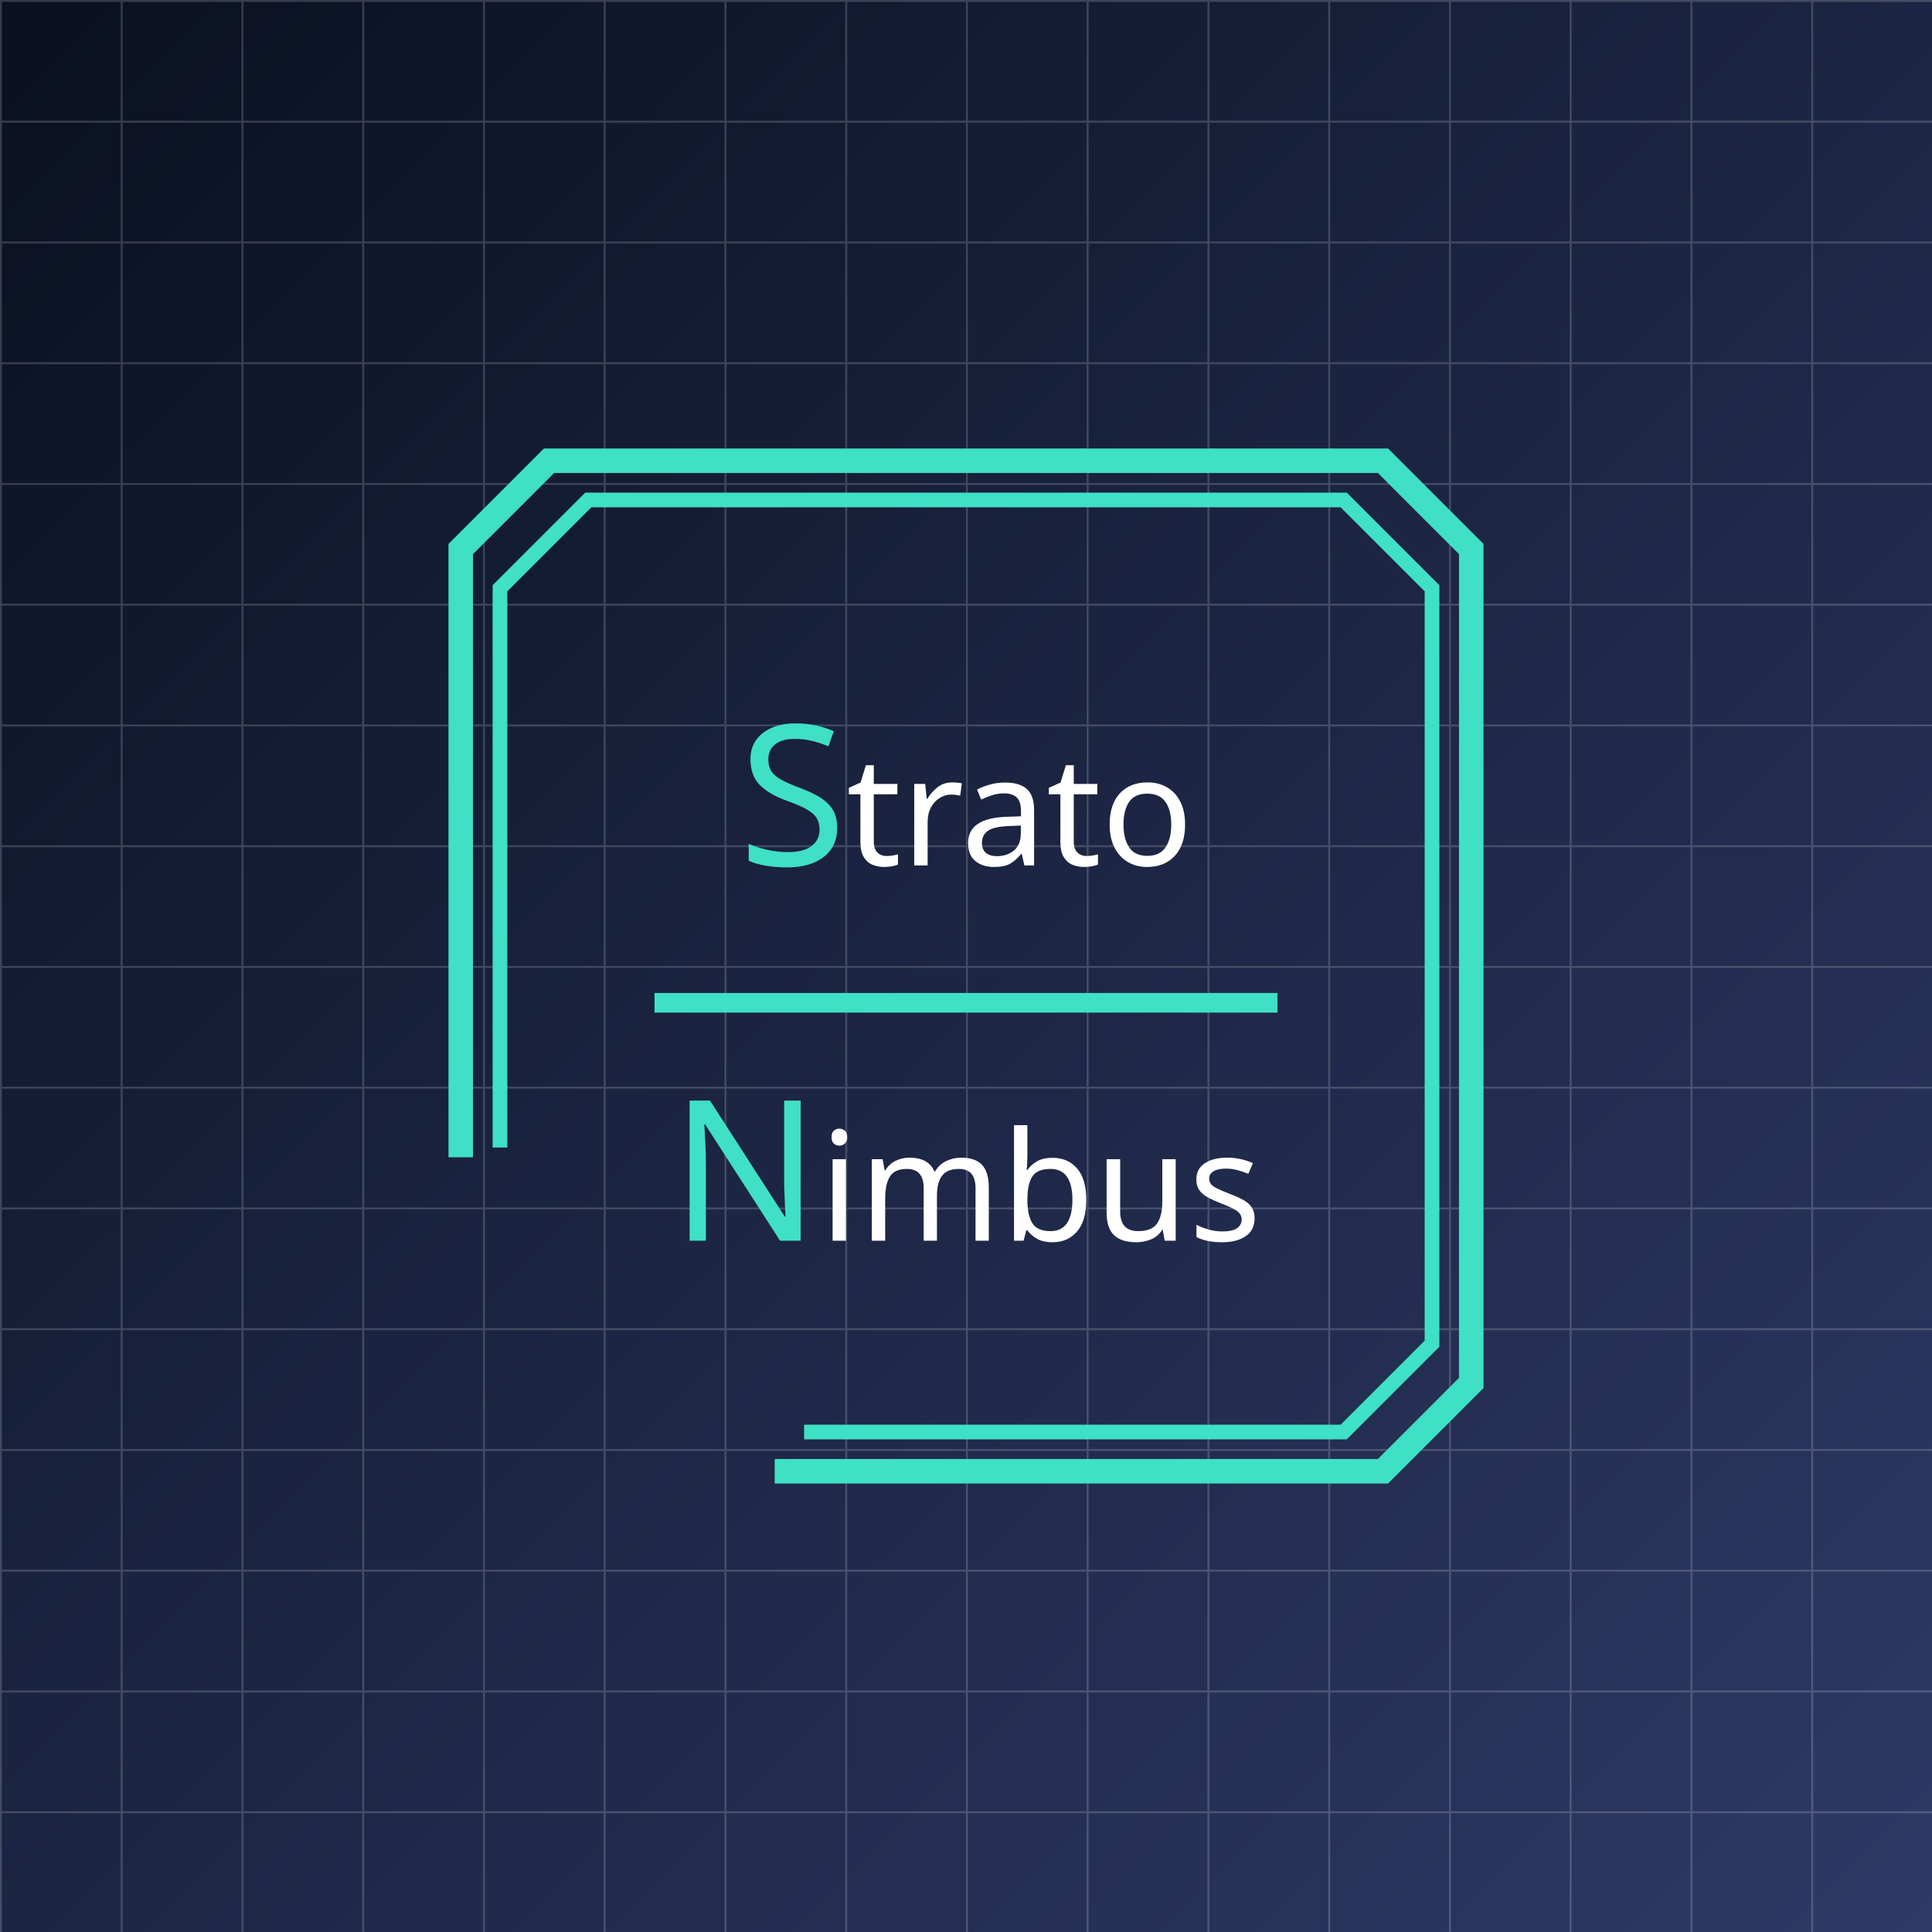
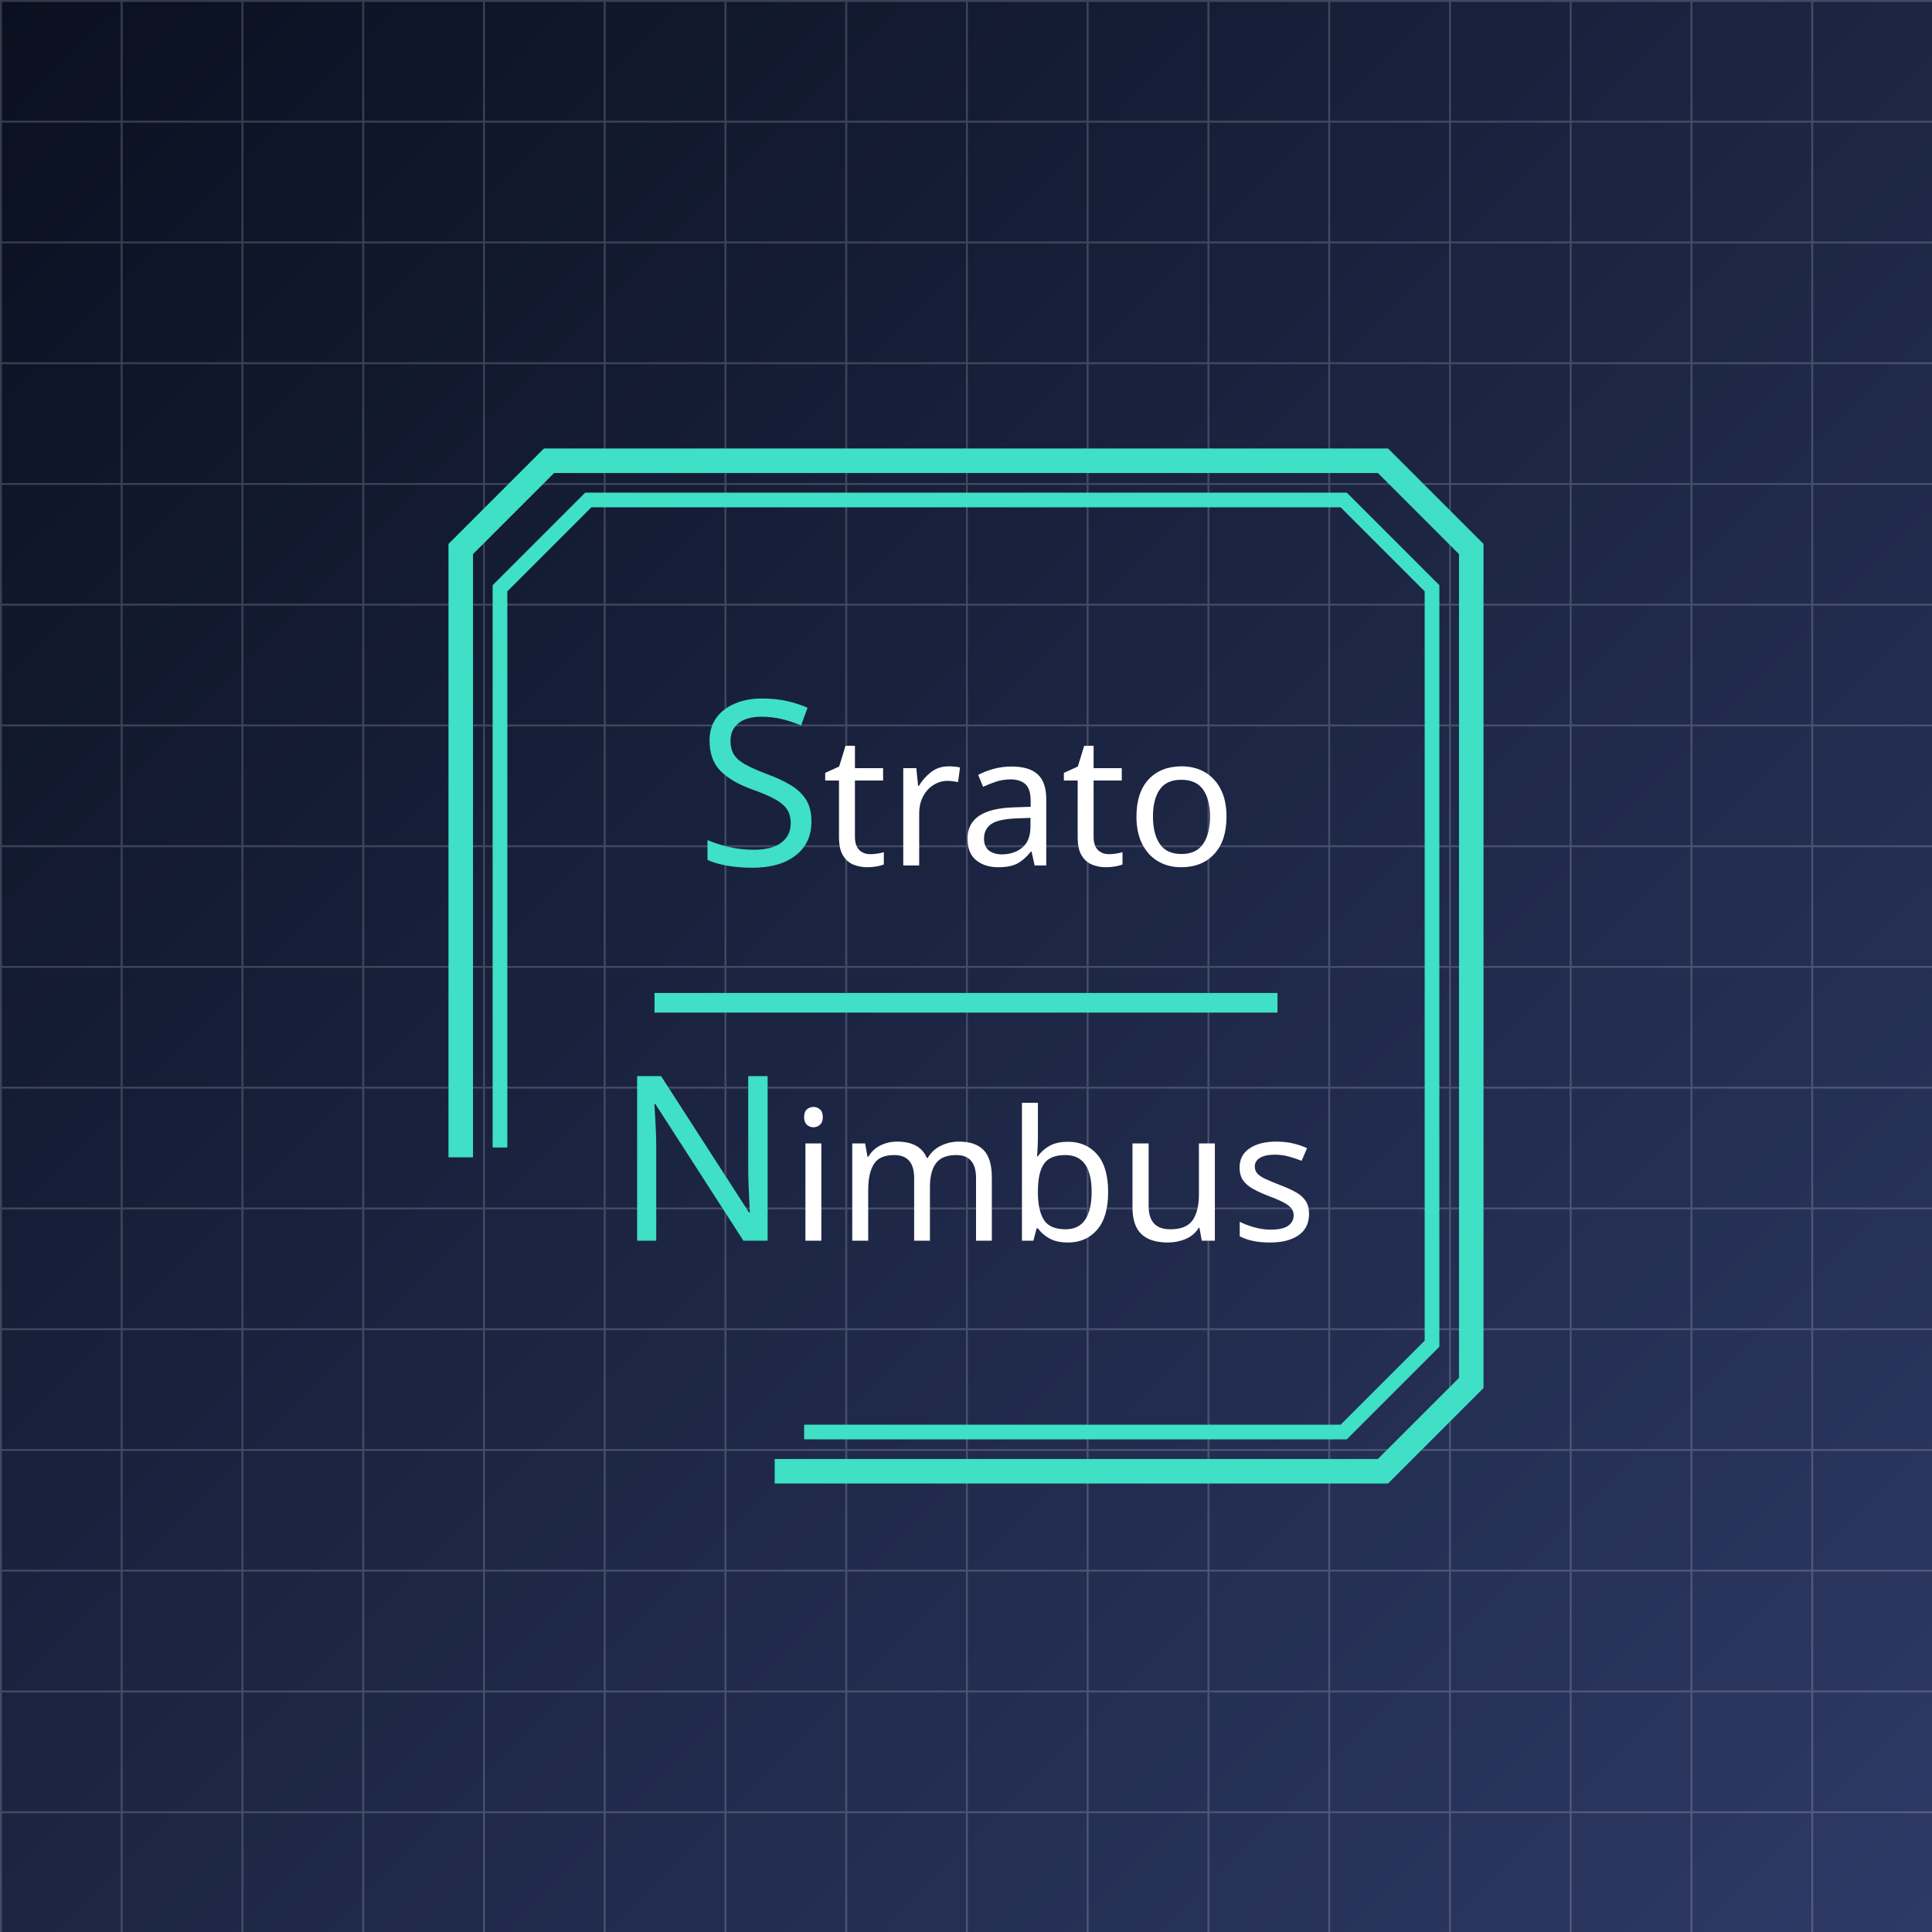
<svg xmlns="http://www.w3.org/2000/svg" width="512" height="512" viewBox="0 0 512 512">
  <defs>
    <linearGradient id="bg" x1="0" y1="0" x2="1" y2="1">
      <stop offset="0%" stop-color="#0a1020" />
      <stop offset="100%" stop-color="#2e3a66" />
    </linearGradient>
    <pattern id="grid" width="32" height="32" patternUnits="userSpaceOnUse">
      <path d="M 32 0 L 0 0 0 32" fill="none" stroke="rgba(255,255,255,0.18)" stroke-width="1" />
    </pattern>
  </defs>
  <rect width="512" height="512" fill="url(#bg)" />
  <rect width="512" height="512" fill="url(#grid)" />
  <g transform="translate(256 256) scale(0.65) translate(-256 -256)">
    <polyline points="50,334 50,86 86,50 426,50 462,86 462,426 426,462 178,462" fill="none" stroke="#3FE0C5" stroke-width="10" stroke-linejoin="miter" />
    <polyline points="66,330 66,102 102,66 410,66 446,102 446,410 410,446 190,446" fill="none" stroke="#3FE0C5" stroke-width="6" stroke-linejoin="miter" />
    <g font-family="Tourney" font-weight="500" text-anchor="middle" fill="#ffffff">
-       <text x="256" y="215" font-size="62">
-         <tspan fill="#3FE0C5" font-size="80">S</tspan>trato</text>
+       <text x="256" y="215" font-size="74">
+         <tspan fill="#3FE0C5" font-size="94">S</tspan>trato</text>
      <line x1="133" y1="271" x2="379" y2="271" stroke="#3FE0C5" stroke-width="8" stroke-linecap="square" />
-       <text x="256" y="368" font-size="62">
-         <tspan fill="#3FE0C5" font-size="80">N</tspan>imbus</text>
+       <text x="256" y="368" font-size="74">
+         <tspan fill="#3FE0C5" font-size="94">N</tspan>imbus</text>
    </g>
  </g>
</svg>
